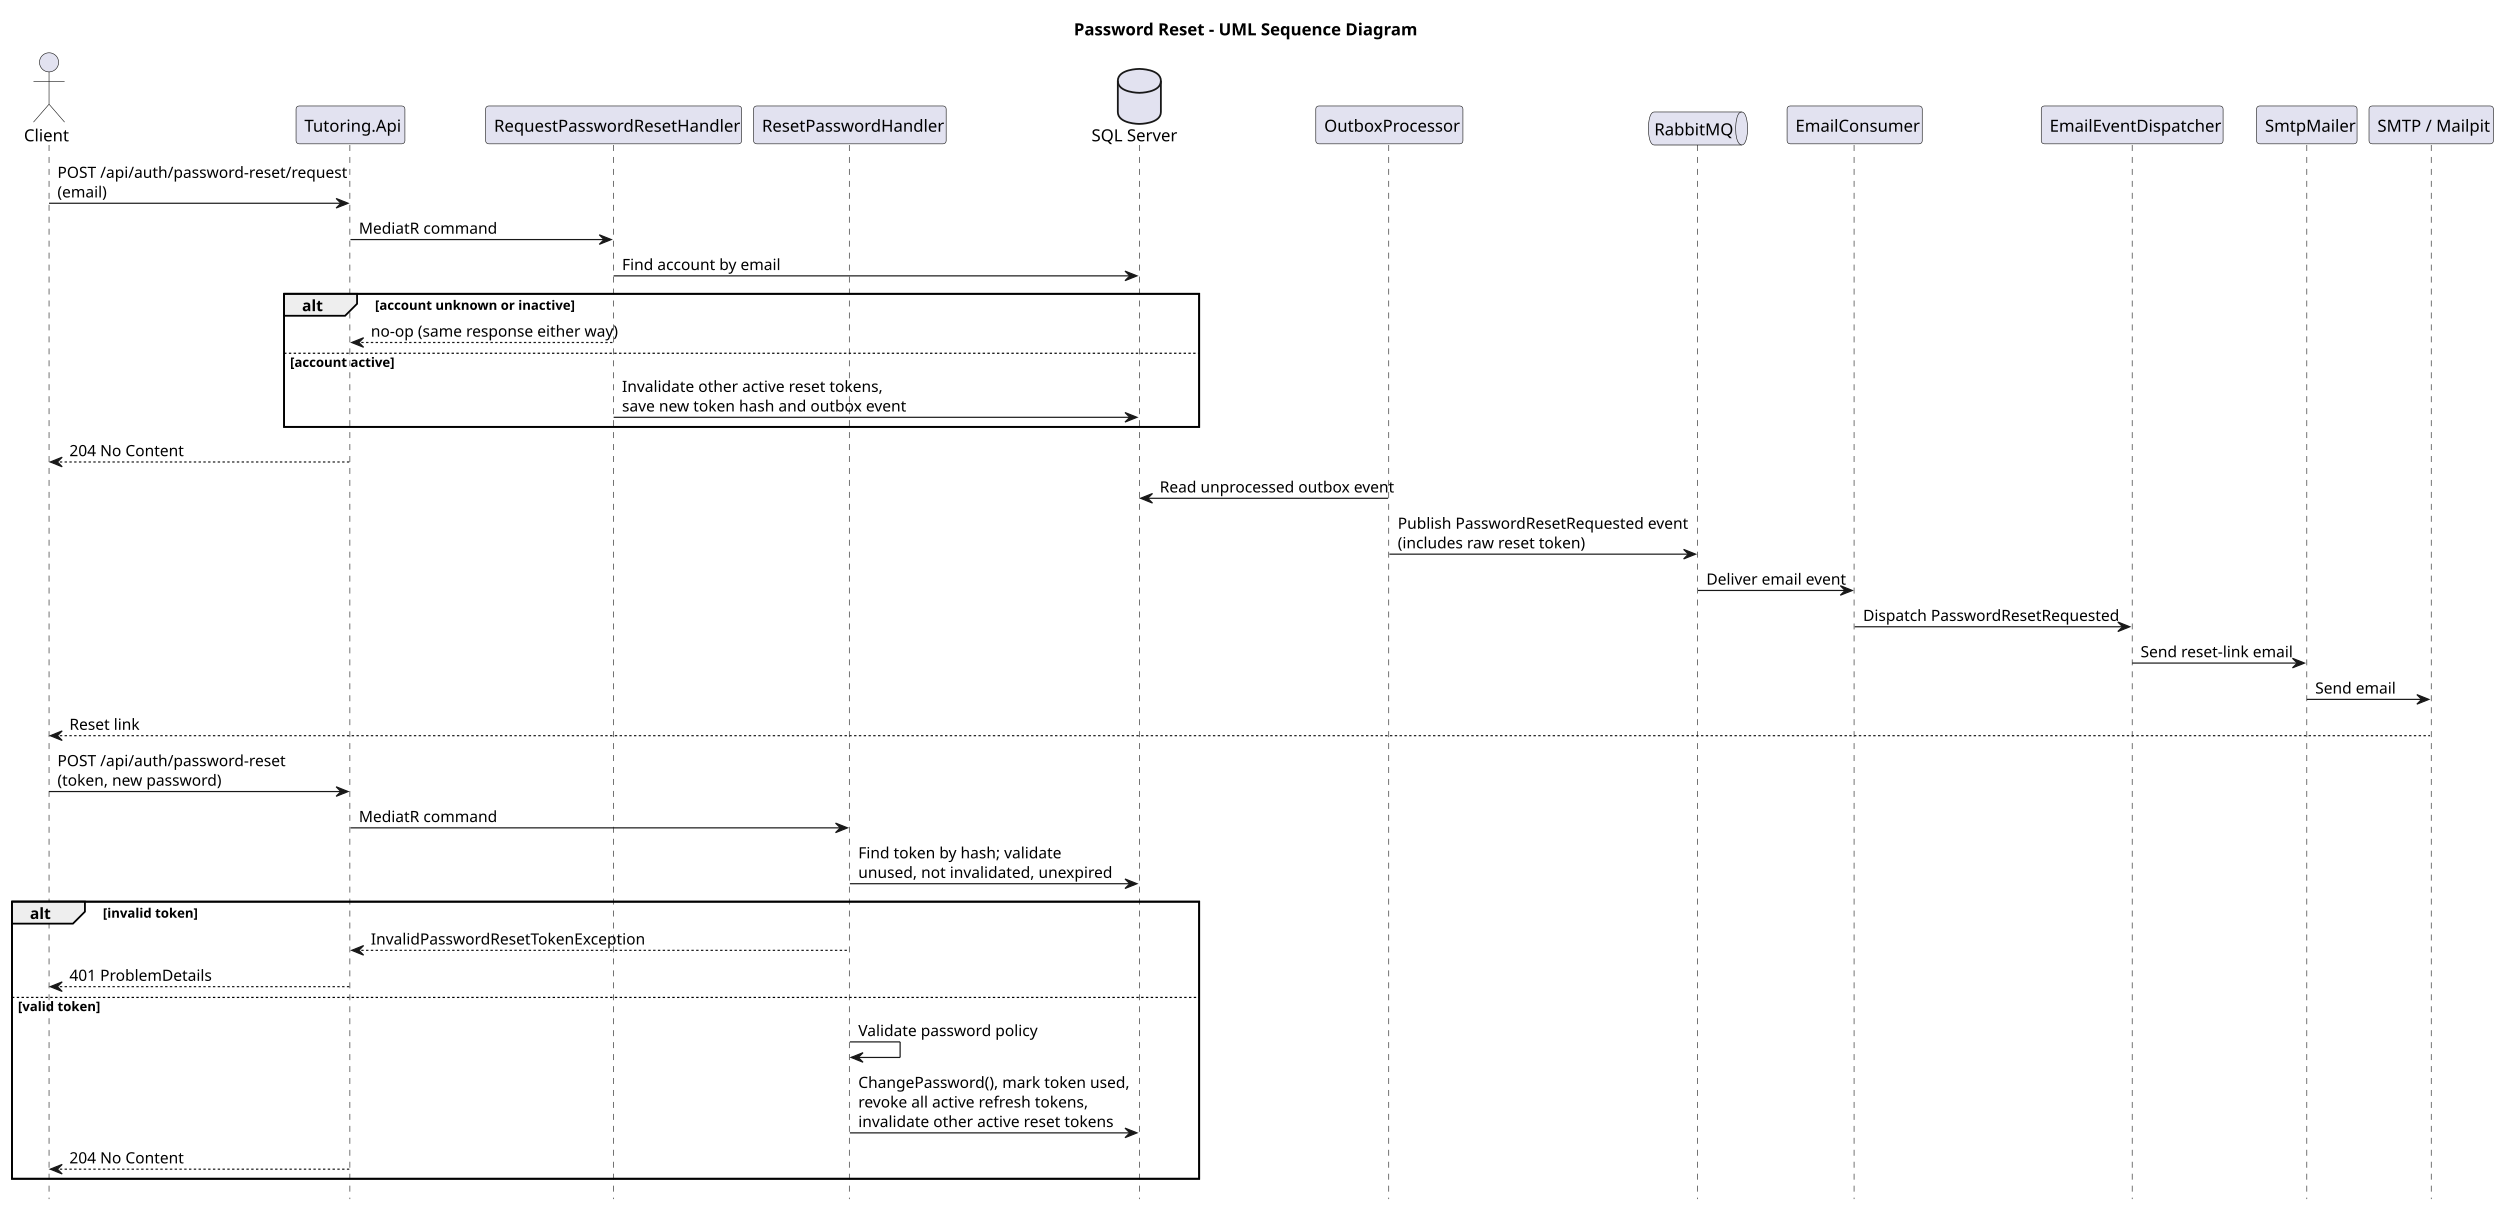
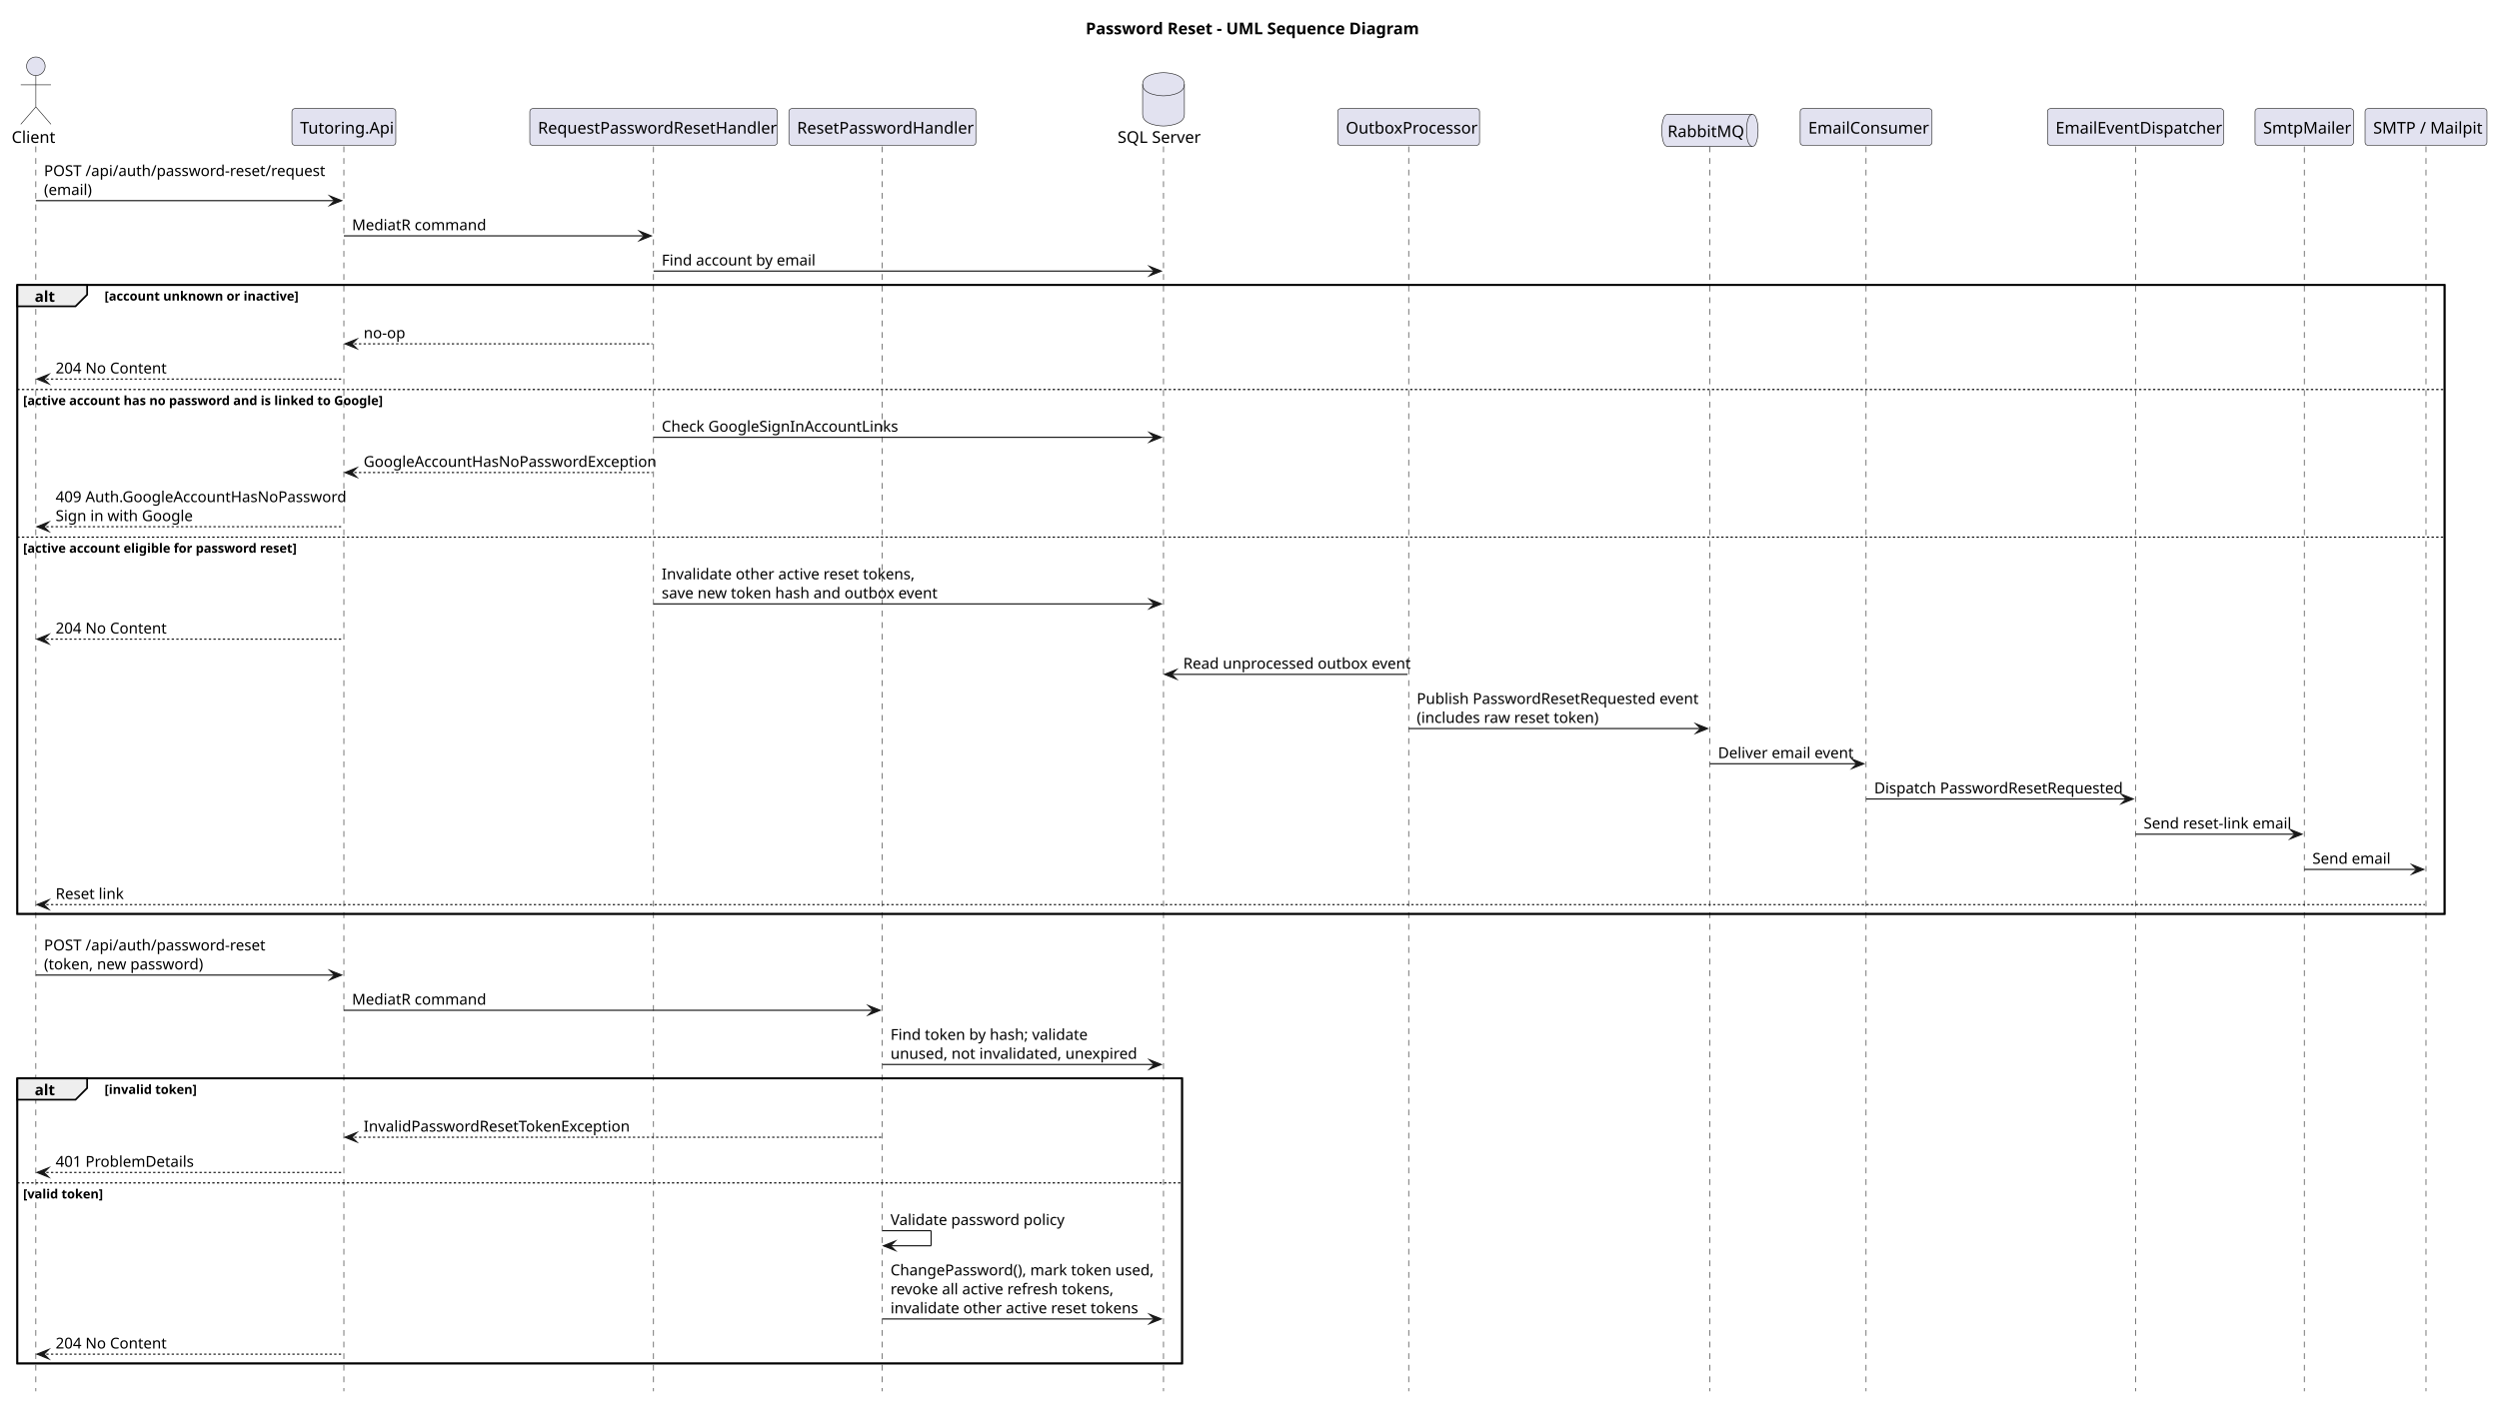
- <svg xmlns="http://www.w3.org/2000/svg" contentStyleType="text/css" height="1009px" preserveAspectRatio="none" style="width:2090px;height:1009px;background:#FFFFFF;" version="1.1" viewBox="0 0 2090 1009" width="2090px" zoomAndPan="magnify">
+ <svg xmlns="http://www.w3.org/2000/svg" version="1.1" data-diagram-type="SEQUENCE" style="width:2153px;height:1210px;background:#FFFFFF;" width="2153px" height="1210px" viewBox="0 0 2153 1210" zoomAndPan="magnify" preserveAspectRatio="none" contentStyleType="text/css">
  <defs />
-   <g>
-     <text fill="#000000" font-family="sans-serif" font-size="14" font-weight="bold" lengthAdjust="spacing" textLength="293" x="897.75" y="29.533">Password Reset - UML Sequence Diagram</text>
-     <rect fill="none" height="111.242" style="stroke:#000000;stroke-width:1.5;" width="765" x="237.5" y="245.625" />
-     <rect fill="none" height="231.648" style="stroke:#000000;stroke-width:1.5;" width="992.5" x="10" y="753.789" />
-     <line style="stroke:#181818;stroke-width:0.5;stroke-dasharray:5.0,5.0;" x1="41" x2="41" y1="121.219" y2="1002.438" />
-     <line style="stroke:#181818;stroke-width:0.5;stroke-dasharray:5.0,5.0;" x1="292.5" x2="292.5" y1="121.219" y2="1002.438" />
-     <line style="stroke:#181818;stroke-width:0.5;stroke-dasharray:5.0,5.0;" x1="513" x2="513" y1="121.219" y2="1002.438" />
-     <line style="stroke:#181818;stroke-width:0.5;stroke-dasharray:5.0,5.0;" x1="710" x2="710" y1="121.219" y2="1002.438" />
-     <line style="stroke:#181818;stroke-width:0.5;stroke-dasharray:5.0,5.0;" x1="952.5" x2="952.5" y1="121.219" y2="1002.438" />
-     <line style="stroke:#181818;stroke-width:0.5;stroke-dasharray:5.0,5.0;" x1="1161" x2="1161" y1="121.219" y2="1002.438" />
-     <line style="stroke:#181818;stroke-width:0.5;stroke-dasharray:5.0,5.0;" x1="1419" x2="1419" y1="121.219" y2="1002.438" />
-     <line style="stroke:#181818;stroke-width:0.5;stroke-dasharray:5.0,5.0;" x1="1550" x2="1550" y1="121.219" y2="1002.438" />
-     <line style="stroke:#181818;stroke-width:0.5;stroke-dasharray:5.0,5.0;" x1="1782.5" x2="1782.5" y1="121.219" y2="1002.438" />
-     <line style="stroke:#181818;stroke-width:0.5;stroke-dasharray:5.0,5.0;" x1="1928.5" x2="1928.5" y1="121.219" y2="1002.438" />
-     <line style="stroke:#181818;stroke-width:0.5;stroke-dasharray:5.0,5.0;" x1="2032.5" x2="2032.5" y1="121.219" y2="1002.438" />
-     <text fill="#000000" font-family="sans-serif" font-size="14" lengthAdjust="spacing" textLength="36" x="20" y="118.143">Client</text>
-     <ellipse cx="41" cy="52.109" fill="#E2E2F0" rx="8" ry="8" style="stroke:#181818;stroke-width:0.5;" />
-     <path d="M41,60.109 L41,87.109 M28,68.109 L54,68.109 M41,87.109 L28,102.109 M41,87.109 L54,102.109 " fill="none" style="stroke:#181818;stroke-width:0.5;" />
-     <rect fill="#E2E2F0" height="31.609" rx="2.5" ry="2.5" style="stroke:#181818;stroke-width:0.5;" width="91" x="247.5" y="88.609" />
-     <text fill="#000000" font-family="sans-serif" font-size="14" lengthAdjust="spacing" textLength="77" x="254.5" y="110.143">Tutoring.Api</text>
-     <rect fill="#E2E2F0" height="31.609" rx="2.5" ry="2.5" style="stroke:#181818;stroke-width:0.5;" width="214" x="406" y="88.609" />
-     <text fill="#000000" font-family="sans-serif" font-size="14" lengthAdjust="spacing" textLength="200" x="413" y="110.143">RequestPasswordResetHandler</text>
-     <rect fill="#E2E2F0" height="31.609" rx="2.5" ry="2.5" style="stroke:#181818;stroke-width:0.5;" width="161" x="630" y="88.609" />
-     <text fill="#000000" font-family="sans-serif" font-size="14" lengthAdjust="spacing" textLength="147" x="637" y="110.143">ResetPasswordHandler</text>
-     <text fill="#000000" font-family="sans-serif" font-size="14" lengthAdjust="spacing" textLength="74" x="912.5" y="118.143">SQL Server</text>
-     <path d="M934.5,67.609 C934.5,57.609 952.5,57.609 952.5,57.609 C952.5,57.609 970.5,57.609 970.5,67.609 L970.5,93.609 C970.5,103.609 952.5,103.609 952.5,103.609 C952.5,103.609 934.5,103.609 934.5,93.609 L934.5,67.609 " fill="#E2E2F0" style="stroke:#181818;stroke-width:1.5;" />
-     <path d="M934.5,67.609 C934.5,77.609 952.5,77.609 952.5,77.609 C952.5,77.609 970.5,77.609 970.5,67.609 " fill="none" style="stroke:#181818;stroke-width:1.5;" />
-     <rect fill="#E2E2F0" height="31.609" rx="2.5" ry="2.5" style="stroke:#181818;stroke-width:0.5;" width="123" x="1100" y="88.609" />
-     <text fill="#000000" font-family="sans-serif" font-size="14" lengthAdjust="spacing" textLength="109" x="1107" y="110.143">OutboxProcessor</text>
-     <path d="M1383,93.609 L1456,93.609 C1461,93.609 1461,107.414 1461,107.414 C1461,107.414 1461,121.219 1456,121.219 L1383,121.219 C1378,121.219 1378,107.414 1378,107.414 C1378,107.414 1378,93.609 1383,93.609 " fill="#E2E2F0" style="stroke:#181818;stroke-width:0.5;" />
-     <path d="M1456,93.609 C1451,93.609 1451,107.414 1451,107.414 C1451,121.219 1456,121.219 1456,121.219 " fill="none" style="stroke:#181818;stroke-width:0.5;" />
-     <text fill="#000000" font-family="sans-serif" font-size="14" lengthAdjust="spacing" textLength="63" x="1383" y="113.143">RabbitMQ</text>
-     <rect fill="#E2E2F0" height="31.609" rx="2.5" ry="2.5" style="stroke:#181818;stroke-width:0.5;" width="113" x="1494" y="88.609" />
-     <text fill="#000000" font-family="sans-serif" font-size="14" lengthAdjust="spacing" textLength="99" x="1501" y="110.143">EmailConsumer</text>
-     <rect fill="#E2E2F0" height="31.609" rx="2.5" ry="2.5" style="stroke:#181818;stroke-width:0.5;" width="152" x="1706.5" y="88.609" />
-     <text fill="#000000" font-family="sans-serif" font-size="14" lengthAdjust="spacing" textLength="138" x="1713.5" y="110.143">EmailEventDispatcher</text>
-     <rect fill="#E2E2F0" height="31.609" rx="2.5" ry="2.5" style="stroke:#181818;stroke-width:0.5;" width="84" x="1886.5" y="88.609" />
-     <text fill="#000000" font-family="sans-serif" font-size="14" lengthAdjust="spacing" textLength="70" x="1893.5" y="110.143">SmtpMailer</text>
-     <rect fill="#E2E2F0" height="31.609" rx="2.5" ry="2.5" style="stroke:#181818;stroke-width:0.5;" width="104" x="1980.5" y="88.609" />
-     <text fill="#000000" font-family="sans-serif" font-size="14" lengthAdjust="spacing" textLength="90" x="1987.5" y="110.143">SMTP / Mailpit</text>
-     <polygon fill="#181818" points="281,165.922,291,169.922,281,173.922,285,169.922" style="stroke:#181818;stroke-width:1.0;" />
-     <line style="stroke:#181818;stroke-width:1.0;" x1="41" x2="287" y1="169.922" y2="169.922" />
-     <text fill="#000000" font-family="sans-serif" font-size="13" lengthAdjust="spacing" textLength="228" x="48" y="148.714">POST /api/auth/password-reset/request</text>
-     <text fill="#000000" font-family="sans-serif" font-size="13" lengthAdjust="spacing" textLength="39" x="48" y="165.065">(email)</text>
-     <polygon fill="#181818" points="501,196.273,511,200.273,501,204.273,505,200.273" style="stroke:#181818;stroke-width:1.0;" />
-     <line style="stroke:#181818;stroke-width:1.0;" x1="293" x2="507" y1="200.273" y2="200.273" />
-     <text fill="#000000" font-family="sans-serif" font-size="13" lengthAdjust="spacing" textLength="109" x="300" y="195.417">MediatR command</text>
-     <polygon fill="#181818" points="940.5,226.625,950.5,230.625,940.5,234.625,944.5,230.625" style="stroke:#181818;stroke-width:1.0;" />
-     <line style="stroke:#181818;stroke-width:1.0;" x1="513" x2="946.5" y1="230.625" y2="230.625" />
-     <text fill="#000000" font-family="sans-serif" font-size="13" lengthAdjust="spacing" textLength="128" x="520" y="225.769">Find account by email</text>
-     <path d="M237.5,245.625 L298.5,245.625 L298.5,253.977 L288.5,263.977 L237.5,263.977 L237.5,245.625 " fill="#EEEEEE" style="stroke:#000000;stroke-width:1.5;" />
-     <rect fill="none" height="111.242" style="stroke:#000000;stroke-width:1.5;" width="765" x="237.5" y="245.625" />
-     <text fill="#000000" font-family="sans-serif" font-size="13" font-weight="bold" lengthAdjust="spacing" textLength="16" x="252.5" y="260.12">alt</text>
-     <text fill="#000000" font-family="sans-serif" font-size="11" font-weight="bold" lengthAdjust="spacing" textLength="166" x="313.5" y="259.044">[account unknown or inactive]</text>
-     <polygon fill="#181818" points="304,282.328,294,286.328,304,290.328,300,286.328" style="stroke:#181818;stroke-width:1.0;" />
-     <line style="stroke:#181818;stroke-width:1.0;stroke-dasharray:2.0,2.0;" x1="298" x2="512" y1="286.328" y2="286.328" />
-     <text fill="#000000" font-family="sans-serif" font-size="13" lengthAdjust="spacing" textLength="196" x="310" y="281.472">no-op (same response either way)</text>
-     <line style="stroke:#000000;stroke-width:1.0;stroke-dasharray:2.0,2.0;" x1="237.5" x2="1002.5" y1="295.328" y2="295.328" />
-     <text fill="#000000" font-family="sans-serif" font-size="11" font-weight="bold" lengthAdjust="spacing" textLength="86" x="242.5" y="306.747">[account active]</text>
-     <polygon fill="#181818" points="940.5,344.867,950.5,348.867,940.5,352.867,944.5,348.867" style="stroke:#181818;stroke-width:1.0;" />
-     <line style="stroke:#181818;stroke-width:1.0;" x1="513" x2="946.5" y1="348.867" y2="348.867" />
-     <text fill="#000000" font-family="sans-serif" font-size="13" lengthAdjust="spacing" textLength="203" x="520" y="327.659">Invalidate other active reset tokens,</text>
-     <text fill="#000000" font-family="sans-serif" font-size="13" lengthAdjust="spacing" textLength="223" x="520" y="344.011">save new token hash and outbox event</text>
-     <polygon fill="#181818" points="52,382.219,42,386.219,52,390.219,48,386.219" style="stroke:#181818;stroke-width:1.0;" />
-     <line style="stroke:#181818;stroke-width:1.0;stroke-dasharray:2.0,2.0;" x1="46" x2="292" y1="386.219" y2="386.219" />
-     <text fill="#000000" font-family="sans-serif" font-size="13" lengthAdjust="spacing" textLength="90" x="58" y="381.362">204 No Content</text>
-     <polygon fill="#181818" points="963.5,412.57,953.5,416.57,963.5,420.57,959.5,416.57" style="stroke:#181818;stroke-width:1.0;" />
-     <line style="stroke:#181818;stroke-width:1.0;" x1="957.5" x2="1160.5" y1="416.57" y2="416.57" />
-     <text fill="#000000" font-family="sans-serif" font-size="13" lengthAdjust="spacing" textLength="185" x="969.5" y="411.714">Read unprocessed outbox event</text>
-     <polygon fill="#181818" points="1407.5,459.273,1417.5,463.273,1407.5,467.273,1411.5,463.273" style="stroke:#181818;stroke-width:1.0;" />
-     <line style="stroke:#181818;stroke-width:1.0;" x1="1161.5" x2="1413.5" y1="463.273" y2="463.273" />
-     <text fill="#000000" font-family="sans-serif" font-size="13" lengthAdjust="spacing" textLength="234" x="1168.5" y="442.065">Publish PasswordResetRequested event</text>
-     <text fill="#000000" font-family="sans-serif" font-size="13" lengthAdjust="spacing" textLength="149" x="1168.5" y="458.417">(includes raw reset token)</text>
-     <polygon fill="#181818" points="1538.5,489.625,1548.5,493.625,1538.5,497.625,1542.5,493.625" style="stroke:#181818;stroke-width:1.0;" />
-     <line style="stroke:#181818;stroke-width:1.0;" x1="1419.5" x2="1544.5" y1="493.625" y2="493.625" />
-     <text fill="#000000" font-family="sans-serif" font-size="13" lengthAdjust="spacing" textLength="107" x="1426.5" y="488.769">Deliver email event</text>
-     <polygon fill="#181818" points="1770.5,519.977,1780.5,523.977,1770.5,527.977,1774.5,523.977" style="stroke:#181818;stroke-width:1.0;" />
-     <line style="stroke:#181818;stroke-width:1.0;" x1="1550.5" x2="1776.5" y1="523.977" y2="523.977" />
-     <text fill="#000000" font-family="sans-serif" font-size="13" lengthAdjust="spacing" textLength="208" x="1557.5" y="519.12">Dispatch PasswordResetRequested</text>
-     <polygon fill="#181818" points="1916.5,550.328,1926.5,554.328,1916.5,558.328,1920.5,554.328" style="stroke:#181818;stroke-width:1.0;" />
-     <line style="stroke:#181818;stroke-width:1.0;" x1="1782.5" x2="1922.5" y1="554.328" y2="554.328" />
-     <text fill="#000000" font-family="sans-serif" font-size="13" lengthAdjust="spacing" textLength="122" x="1789.5" y="549.472">Send reset-link email</text>
-     <polygon fill="#181818" points="2020.5,580.68,2030.5,584.68,2020.5,588.68,2024.5,584.68" style="stroke:#181818;stroke-width:1.0;" />
-     <line style="stroke:#181818;stroke-width:1.0;" x1="1928.5" x2="2026.5" y1="584.68" y2="584.68" />
-     <text fill="#000000" font-family="sans-serif" font-size="13" lengthAdjust="spacing" textLength="65" x="1935.5" y="579.823">Send email</text>
-     <polygon fill="#181818" points="52,611.031,42,615.031,52,619.031,48,615.031" style="stroke:#181818;stroke-width:1.0;" />
-     <line style="stroke:#181818;stroke-width:1.0;stroke-dasharray:2.0,2.0;" x1="46" x2="2031.5" y1="615.031" y2="615.031" />
-     <text fill="#000000" font-family="sans-serif" font-size="13" lengthAdjust="spacing" textLength="58" x="58" y="610.175">Reset link</text>
-     <polygon fill="#181818" points="281,657.734,291,661.734,281,665.734,285,661.734" style="stroke:#181818;stroke-width:1.0;" />
-     <line style="stroke:#181818;stroke-width:1.0;" x1="41" x2="287" y1="661.734" y2="661.734" />
-     <text fill="#000000" font-family="sans-serif" font-size="13" lengthAdjust="spacing" textLength="181" x="48" y="640.526">POST /api/auth/password-reset</text>
-     <text fill="#000000" font-family="sans-serif" font-size="13" lengthAdjust="spacing" textLength="130" x="48" y="656.878">(token, new password)</text>
-     <polygon fill="#181818" points="698.5,688.086,708.5,692.086,698.5,696.086,702.5,692.086" style="stroke:#181818;stroke-width:1.0;" />
-     <line style="stroke:#181818;stroke-width:1.0;" x1="293" x2="704.5" y1="692.086" y2="692.086" />
-     <text fill="#000000" font-family="sans-serif" font-size="13" lengthAdjust="spacing" textLength="109" x="300" y="687.23">MediatR command</text>
-     <polygon fill="#181818" points="940.5,734.789,950.5,738.789,940.5,742.789,944.5,738.789" style="stroke:#181818;stroke-width:1.0;" />
-     <line style="stroke:#181818;stroke-width:1.0;" x1="710.5" x2="946.5" y1="738.789" y2="738.789" />
-     <text fill="#000000" font-family="sans-serif" font-size="13" lengthAdjust="spacing" textLength="162" x="717.5" y="717.581">Find token by hash; validate</text>
-     <text fill="#000000" font-family="sans-serif" font-size="13" lengthAdjust="spacing" textLength="196" x="717.5" y="733.933">unused, not invalidated, unexpired</text>
-     <path d="M10,753.789 L71,753.789 L71,762.141 L61,772.141 L10,772.141 L10,753.789 " fill="#EEEEEE" style="stroke:#000000;stroke-width:1.5;" />
-     <rect fill="none" height="231.648" style="stroke:#000000;stroke-width:1.5;" width="992.5" x="10" y="753.789" />
-     <text fill="#000000" font-family="sans-serif" font-size="13" font-weight="bold" lengthAdjust="spacing" textLength="16" x="25" y="768.284">alt</text>
-     <text fill="#000000" font-family="sans-serif" font-size="11" font-weight="bold" lengthAdjust="spacing" textLength="78" x="86" y="767.208">[invalid token]</text>
-     <polygon fill="#181818" points="304,790.492,294,794.492,304,798.492,300,794.492" style="stroke:#181818;stroke-width:1.0;" />
-     <line style="stroke:#181818;stroke-width:1.0;stroke-dasharray:2.0,2.0;" x1="298" x2="709.5" y1="794.492" y2="794.492" />
-     <text fill="#000000" font-family="sans-serif" font-size="13" lengthAdjust="spacing" textLength="219" x="310" y="789.636">InvalidPasswordResetTokenException</text>
-     <polygon fill="#181818" points="52,820.844,42,824.844,52,828.844,48,824.844" style="stroke:#181818;stroke-width:1.0;" />
-     <line style="stroke:#181818;stroke-width:1.0;stroke-dasharray:2.0,2.0;" x1="46" x2="292" y1="824.844" y2="824.844" />
-     <text fill="#000000" font-family="sans-serif" font-size="13" lengthAdjust="spacing" textLength="113" x="58" y="819.987">401 ProblemDetails</text>
-     <line style="stroke:#000000;stroke-width:1.0;stroke-dasharray:2.0,2.0;" x1="10" x2="1002.5" y1="833.844" y2="833.844" />
-     <text fill="#000000" font-family="sans-serif" font-size="11" font-weight="bold" lengthAdjust="spacing" textLength="68" x="15" y="845.263">[valid token]</text>
-     <line style="stroke:#181818;stroke-width:1.0;" x1="710.5" x2="752.5" y1="871.031" y2="871.031" />
-     <line style="stroke:#181818;stroke-width:1.0;" x1="752.5" x2="752.5" y1="871.031" y2="884.031" />
-     <line style="stroke:#181818;stroke-width:1.0;" x1="711.5" x2="752.5" y1="884.031" y2="884.031" />
-     <polygon fill="#181818" points="721.5,880.031,711.5,884.031,721.5,888.031,717.5,884.031" style="stroke:#181818;stroke-width:1.0;" />
-     <text fill="#000000" font-family="sans-serif" font-size="13" lengthAdjust="spacing" textLength="144" x="717.5" y="866.175">Validate password policy</text>
-     <polygon fill="#181818" points="940.5,943.086,950.5,947.086,940.5,951.086,944.5,947.086" style="stroke:#181818;stroke-width:1.0;" />
-     <line style="stroke:#181818;stroke-width:1.0;" x1="710.5" x2="946.5" y1="947.086" y2="947.086" />
-     <text fill="#000000" font-family="sans-serif" font-size="13" lengthAdjust="spacing" textLength="218" x="717.5" y="909.526">ChangePassword(), mark token used,</text>
-     <text fill="#000000" font-family="sans-serif" font-size="13" lengthAdjust="spacing" textLength="181" x="717.5" y="925.878">revoke all active refresh tokens,</text>
-     <text fill="#000000" font-family="sans-serif" font-size="13" lengthAdjust="spacing" textLength="199" x="717.5" y="942.23">invalidate other active reset tokens</text>
-     <polygon fill="#181818" points="52,973.438,42,977.438,52,981.438,48,977.438" style="stroke:#181818;stroke-width:1.0;" />
-     <line style="stroke:#181818;stroke-width:1.0;stroke-dasharray:2.0,2.0;" x1="46" x2="292" y1="977.438" y2="977.438" />
-     <text fill="#000000" font-family="sans-serif" font-size="13" lengthAdjust="spacing" textLength="90" x="58" y="972.581">204 No Content</text>
+   <g font-family="sans-serif" lengthAdjust="spacing">
+     <g class="title" data-source-line="2">
+       <text x="935.383" y="29.533" fill="#000" font-size="14" textLength="280.861" font-weight="700">Password Reset - UML Sequence Diagram</text>
+     </g>
+     <rect x="14.896" y="245.625" width="2091.224" height="542" fill="none" style="stroke:#000;stroke-width:1.5;" />
+     <rect x="14.896" y="929.383" width="1003.515" height="245.648" fill="none" style="stroke:#000;stroke-width:1.5;" />
+     <g class="participant-lifeline" data-qualified-name="Client" data-entity-uid="part1" id="part1-lifeline" data-source-line="6">
+       <g>
+         <rect x="27.396" y="126.219" width="8" height="1072.813" fill="#000" fill-opacity="0" />
+         <line x1="30.896" y1="126.219" x2="30.896" y2="1199.031" style="stroke:#181818;stroke-width:0.5;stroke-dasharray:5,5;" />
+       </g>
+     </g>
+     <g class="participant-lifeline" data-qualified-name="Api" data-entity-uid="part2" id="part2-lifeline" data-source-line="7">
+       <g>
+         <rect x="292.76" y="126.219" width="8" height="1072.813" fill="#000" fill-opacity="0" />
+         <line x1="296.26" y1="126.219" x2="296.26" y2="1199.031" style="stroke:#181818;stroke-width:0.5;stroke-dasharray:5,5;" />
+       </g>
+     </g>
+     <g class="participant-lifeline" data-qualified-name="RequestPasswordResetHandler" data-entity-uid="part3" id="part3-lifeline" data-source-line="8">
+       <g>
+         <rect x="559.558" y="126.219" width="8" height="1072.813" fill="#000" fill-opacity="0" />
+         <line x1="563.058" y1="126.219" x2="563.058" y2="1199.031" style="stroke:#181818;stroke-width:0.5;stroke-dasharray:5,5;" />
+       </g>
+     </g>
+     <g class="participant-lifeline" data-qualified-name="ResetPasswordHandler" data-entity-uid="part4" id="part4-lifeline" data-source-line="9">
+       <g>
+         <rect x="756.698" y="126.219" width="8" height="1072.813" fill="#000" fill-opacity="0" />
+         <line x1="760.198" y1="126.219" x2="760.198" y2="1199.031" style="stroke:#181818;stroke-width:0.5;stroke-dasharray:5,5;" />
+       </g>
+     </g>
+     <g class="participant-lifeline" data-qualified-name="Database" data-entity-uid="part5" id="part5-lifeline" data-source-line="10">
+       <g>
+         <rect x="998.912" y="126.219" width="8" height="1072.813" fill="#000" fill-opacity="0" />
+         <line x1="1002.412" y1="126.219" x2="1002.412" y2="1199.031" style="stroke:#181818;stroke-width:0.5;stroke-dasharray:5,5;" />
+       </g>
+     </g>
+     <g class="participant-lifeline" data-qualified-name="OutboxProcessor" data-entity-uid="part6" id="part6-lifeline" data-source-line="11">
+       <g>
+         <rect x="1210.098" y="126.219" width="8" height="1072.813" fill="#000" fill-opacity="0" />
+         <line x1="1213.598" y1="126.219" x2="1213.598" y2="1199.031" style="stroke:#181818;stroke-width:0.5;stroke-dasharray:5,5;" />
+       </g>
+     </g>
+     <g class="participant-lifeline" data-qualified-name="RabbitMQ" data-entity-uid="part7" id="part7-lifeline" data-source-line="12">
+       <g>
+         <rect x="1469.678" y="126.219" width="8" height="1072.813" fill="#000" fill-opacity="0" />
+         <line x1="1473.178" y1="126.219" x2="1473.178" y2="1199.031" style="stroke:#181818;stroke-width:0.5;stroke-dasharray:5,5;" />
+       </g>
+     </g>
+     <g class="participant-lifeline" data-qualified-name="EmailConsumer" data-entity-uid="part8" id="part8-lifeline" data-source-line="13">
+       <g>
+         <rect x="1604.223" y="126.219" width="8" height="1072.813" fill="#000" fill-opacity="0" />
+         <line x1="1607.723" y1="126.219" x2="1607.723" y2="1199.031" style="stroke:#181818;stroke-width:0.5;stroke-dasharray:5,5;" />
+       </g>
+     </g>
+     <g class="participant-lifeline" data-qualified-name="EmailEventDispatcher" data-entity-uid="part9" id="part9-lifeline" data-source-line="14">
+       <g>
+         <rect x="1836.331" y="126.219" width="8" height="1072.813" fill="#000" fill-opacity="0" />
+         <line x1="1839.831" y1="126.219" x2="1839.831" y2="1199.031" style="stroke:#181818;stroke-width:0.5;stroke-dasharray:5,5;" />
+       </g>
+     </g>
+     <g class="participant-lifeline" data-qualified-name="SmtpMailer" data-entity-uid="part10" id="part10-lifeline" data-source-line="15">
+       <g>
+         <rect x="1981.717" y="126.219" width="8" height="1072.813" fill="#000" fill-opacity="0" />
+         <line x1="1985.217" y1="126.219" x2="1985.217" y2="1199.031" style="stroke:#181818;stroke-width:0.5;stroke-dasharray:5,5;" />
+       </g>
+     </g>
+     <g class="participant-lifeline" data-qualified-name="Smtp" data-entity-uid="part11" id="part11-lifeline" data-source-line="16">
+       <g>
+         <rect x="2086.62" y="126.219" width="8" height="1072.813" fill="#000" fill-opacity="0" />
+         <line x1="2090.12" y1="126.219" x2="2090.12" y2="1199.031" style="stroke:#181818;stroke-width:0.5;stroke-dasharray:5,5;" />
+       </g>
+     </g>
+     <g class="participant participant-head" data-qualified-name="Client" data-entity-uid="part1" id="part1-head" data-source-line="6">
+       <text x="10" y="123.143" fill="#000" font-size="14" textLength="35.793">Client</text>
+       <ellipse cx="30.896" cy="57.109" rx="8" ry="8" fill="#E2E2F0" style="stroke:#181818;stroke-width:0.5;" />
+       <path d="M30.896,65.109 L30.896,92.109 M17.896,73.109 L43.896,73.109 M30.896,92.109 L17.896,107.109 M30.896,92.109 L43.896,107.109" style="stroke:#181818;stroke-width:0.5;" fill="none" />
+     </g>
+     <g class="participant participant-head" data-qualified-name="Api" data-entity-uid="part2" id="part2-head" data-source-line="7">
+       <rect x="251.519" y="93.609" width="89.482" height="31.609" fill="#E2E2F0" style="stroke:#181818;stroke-width:0.5;" rx="2.5" ry="2.5" />
+       <text x="258.519" y="115.143" fill="#000" font-size="14" textLength="75.482">Tutoring.Api</text>
+     </g>
+     <g class="participant participant-head" data-qualified-name="RequestPasswordResetHandler" data-entity-uid="part3" id="part3-head" data-source-line="8">
+       <rect x="456.451" y="93.609" width="213.213" height="31.609" fill="#E2E2F0" style="stroke:#181818;stroke-width:0.5;" rx="2.5" ry="2.5" />
+       <text x="463.451" y="115.143" fill="#000" font-size="14" textLength="199.213">RequestPasswordResetHandler</text>
+     </g>
+     <g class="participant participant-head" data-qualified-name="ResetPasswordHandler" data-entity-uid="part4" id="part4-head" data-source-line="9">
+       <rect x="679.664" y="93.609" width="161.068" height="31.609" fill="#E2E2F0" style="stroke:#181818;stroke-width:0.5;" rx="2.5" ry="2.5" />
+       <text x="686.664" y="115.143" fill="#000" font-size="14" textLength="147.068">ResetPasswordHandler</text>
+     </g>
+     <g class="participant participant-head" data-qualified-name="Database" data-entity-uid="part5" id="part5-head" data-source-line="10">
+       <text x="962.843" y="123.143" fill="#000" font-size="14" textLength="73.138">SQL Server</text>
+       <path d="M984.412,72.609 C984.412,62.609 1002.412,62.609 1002.412,62.609 C1002.412,62.609 1020.412,62.609 1020.412,72.609 L1020.412,98.609 C1020.412,108.609 1002.412,108.609 1002.412,108.609 C1002.412,108.609 984.412,108.609 984.412,98.609 L984.412,72.609" style="stroke:#181818;stroke-width:0.5;" fill="#E2E2F0" />
+       <path d="M984.412,72.609 C984.412,82.609 1002.412,82.609 1002.412,82.609 C1002.412,82.609 1020.412,82.609 1020.412,72.609" style="stroke:#181818;stroke-width:0.5;" fill="none" />
+     </g>
+     <g class="participant participant-head" data-qualified-name="OutboxProcessor" data-entity-uid="part6" id="part6-head" data-source-line="11">
+       <rect x="1152.519" y="93.609" width="122.158" height="31.609" fill="#E2E2F0" style="stroke:#181818;stroke-width:0.5;" rx="2.5" ry="2.5" />
+       <text x="1159.519" y="115.143" fill="#000" font-size="14" textLength="108.158">OutboxProcessor</text>
+     </g>
+     <g class="participant participant-head" data-qualified-name="RabbitMQ" data-entity-uid="part7" id="part7-head" data-source-line="12">
+       <path d="M1436.668,98.609 L1509.688,98.609 C1514.688,98.609 1514.688,112.414 1514.688,112.414 C1514.688,112.414 1514.688,126.219 1509.688,126.219 L1436.668,126.219 C1431.668,126.219 1431.668,112.414 1431.668,112.414 C1431.668,112.414 1431.668,98.609 1436.668,98.609" style="stroke:#181818;stroke-width:0.5;" fill="#E2E2F0" />
+       <path d="M1509.688,98.609 C1504.688,98.609 1504.688,112.414 1504.688,112.414 C1504.688,126.219 1509.688,126.219 1509.688,126.219" style="stroke:#181818;stroke-width:0.5;" fill="none" />
+       <text x="1436.668" y="118.143" fill="#000" font-size="14" textLength="63.021">RabbitMQ</text>
+     </g>
+     <g class="participant participant-head" data-qualified-name="EmailConsumer" data-entity-uid="part8" id="part8-head" data-source-line="13">
+       <rect x="1550.93" y="93.609" width="113.586" height="31.609" fill="#E2E2F0" style="stroke:#181818;stroke-width:0.5;" rx="2.5" ry="2.5" />
+       <text x="1557.93" y="115.143" fill="#000" font-size="14" textLength="99.586">EmailConsumer</text>
+     </g>
+     <g class="participant participant-head" data-qualified-name="EmailEventDispatcher" data-entity-uid="part9" id="part9-head" data-source-line="14">
+       <rect x="1763.969" y="93.609" width="151.724" height="31.609" fill="#E2E2F0" style="stroke:#181818;stroke-width:0.5;" rx="2.5" ry="2.5" />
+       <text x="1770.969" y="115.143" fill="#000" font-size="14" textLength="137.724">EmailEventDispatcher</text>
+     </g>
+     <g class="participant participant-head" data-qualified-name="SmtpMailer" data-entity-uid="part10" id="part10-head" data-source-line="15">
+       <rect x="1942.82" y="93.609" width="84.793" height="31.609" fill="#E2E2F0" style="stroke:#181818;stroke-width:0.5;" rx="2.5" ry="2.5" />
+       <text x="1949.82" y="115.143" fill="#000" font-size="14" textLength="70.793">SmtpMailer</text>
+     </g>
+     <g class="participant participant-head" data-qualified-name="Smtp" data-entity-uid="part11" id="part11-head" data-source-line="16">
+       <rect x="2037.613" y="93.609" width="105.014" height="31.609" fill="#E2E2F0" style="stroke:#181818;stroke-width:0.5;" rx="2.5" ry="2.5" />
+       <text x="2044.613" y="115.143" fill="#000" font-size="14" textLength="91.014">SMTP / Mailpit</text>
+     </g>
+     <g class="message" data-entity-1="part1" data-entity-2="part2" id="msg1" data-source-line="18">
+       <polygon points="284.26,168.922,294.26,172.922,284.26,176.922,288.26,172.922" fill="#181818" style="stroke:#181818;stroke-width:1;stroke-linejoin:miter;stroke-miterlimit:10;" />
+       <line x1="30.896" y1="172.922" x2="290.26" y2="172.922" style="stroke:#181818;stroke-width:1;" />
+       <text x="37.896" y="151.714" fill="#000" font-size="13" textLength="228.332">POST /api/auth/password-reset/request</text>
+       <text x="37.896" y="168.065" fill="#000" font-size="13" textLength="39.724">(email)</text>
+     </g>
+     <g class="message" data-entity-1="part2" data-entity-2="part3" id="msg2" data-source-line="19">
+       <polygon points="551.058,199.273,561.058,203.273,551.058,207.273,555.058,203.273" fill="#181818" style="stroke:#181818;stroke-width:1;stroke-linejoin:miter;stroke-miterlimit:10;" />
+       <line x1="296.26" y1="203.273" x2="557.058" y2="203.273" style="stroke:#181818;stroke-width:1;" />
+       <text x="303.26" y="198.417" fill="#000" font-size="13" textLength="109.097">MediatR command</text>
+     </g>
+     <g class="message" data-entity-1="part3" data-entity-2="part5" id="msg3" data-source-line="20">
+       <polygon points="990.412,229.625,1000.412,233.625,990.412,237.625,994.412,233.625" fill="#181818" style="stroke:#181818;stroke-width:1;stroke-linejoin:miter;stroke-miterlimit:10;" />
+       <line x1="563.058" y1="233.625" x2="996.412" y2="233.625" style="stroke:#181818;stroke-width:1;" />
+       <text x="570.058" y="228.769" fill="#000" font-size="13" textLength="126.452">Find account by email</text>
+     </g>
+     <path d="M14.896,245.625 L75.067,245.625 L75.067,253.977 L65.067,263.977 L14.896,263.977 L14.896,245.625" style="stroke:#000;stroke-width:1.5;" fill="#EEE" />
+     <rect x="14.896" y="245.625" width="2091.224" height="542" fill="none" style="stroke:#000;stroke-width:1.5;" />
+     <text x="29.896" y="260.12" fill="#000" font-size="13" textLength="15.171" font-weight="700">alt</text>
+     <text x="90.067" y="259.044" fill="#000" font-size="11" textLength="158.904" font-weight="700">[account unknown or inactive]</text>
+     <g class="message" data-entity-1="part3" data-entity-2="part2" id="msg4" data-source-line="22">
+       <polygon points="307.26,292.328,297.26,296.328,307.26,300.328,303.26,296.328" fill="#181818" style="stroke:#181818;stroke-width:1;stroke-linejoin:miter;stroke-miterlimit:10;" />
+       <line x1="301.26" y1="296.328" x2="562.058" y2="296.328" style="stroke:#181818;stroke-width:1;stroke-dasharray:2,2;" />
+       <text x="313.26" y="291.472" fill="#000" font-size="13" textLength="33.249">no-op</text>
+     </g>
+     <g class="message" data-entity-1="part2" data-entity-2="part1" id="msg5" data-source-line="23">
+       <polygon points="41.896,322.68,31.896,326.68,41.896,330.68,37.896,326.68" fill="#181818" style="stroke:#181818;stroke-width:1;stroke-linejoin:miter;stroke-miterlimit:10;" />
+       <line x1="35.896" y1="326.68" x2="295.26" y2="326.68" style="stroke:#181818;stroke-width:1;stroke-dasharray:2,2;" />
+       <text x="47.896" y="321.823" fill="#000" font-size="13" textLength="91.063">204 No Content</text>
+     </g>
+     <line x1="14.896" y1="335.68" x2="2106.12" y2="335.68" style="stroke:#000;stroke-width:1;stroke-dasharray:2,2;" />
+     <text x="19.896" y="349.099" fill="#000" font-size="11" textLength="300.722" font-weight="700">[active account has no password and is linked to Google]</text>
+     <g class="message" data-entity-1="part3" data-entity-2="part5" id="msg6" data-source-line="25">
+       <polygon points="990.412,372.867,1000.412,376.867,990.412,380.867,994.412,376.867" fill="#181818" style="stroke:#181818;stroke-width:1;stroke-linejoin:miter;stroke-miterlimit:10;" />
+       <line x1="563.058" y1="376.867" x2="996.412" y2="376.867" style="stroke:#181818;stroke-width:1;" />
+       <text x="570.058" y="372.011" fill="#000" font-size="13" textLength="196.562">Check GoogleSignInAccountLinks</text>
+     </g>
+     <g class="message" data-entity-1="part3" data-entity-2="part2" id="msg7" data-source-line="26">
+       <polygon points="307.26,403.219,297.26,407.219,307.26,411.219,303.26,407.219" fill="#181818" style="stroke:#181818;stroke-width:1;stroke-linejoin:miter;stroke-miterlimit:10;" />
+       <line x1="301.26" y1="407.219" x2="562.058" y2="407.219" style="stroke:#181818;stroke-width:1;stroke-dasharray:2,2;" />
+       <text x="313.26" y="402.362" fill="#000" font-size="13" textLength="242.798">GoogleAccountHasNoPasswordException</text>
+     </g>
+     <g class="message" data-entity-1="part2" data-entity-2="part1" id="msg8" data-source-line="27">
+       <polygon points="41.896,449.922,31.896,453.922,41.896,457.922,37.896,453.922" fill="#181818" style="stroke:#181818;stroke-width:1;stroke-linejoin:miter;stroke-miterlimit:10;" />
+       <line x1="35.896" y1="453.922" x2="295.26" y2="453.922" style="stroke:#181818;stroke-width:1;stroke-dasharray:2,2;" />
+       <text x="47.896" y="432.714" fill="#000" font-size="13" textLength="241.363">409 Auth.GoogleAccountHasNoPassword</text>
+       <text x="47.896" y="449.065" fill="#000" font-size="13" textLength="112.011">Sign in with Google</text>
+     </g>
+     <line x1="14.896" y1="462.922" x2="2106.12" y2="462.922" style="stroke:#000;stroke-width:1;stroke-dasharray:2,2;" />
+     <text x="19.896" y="476.341" fill="#000" font-size="11" textLength="226.177" font-weight="700">[active account eligible for password reset]</text>
+     <g class="message" data-entity-1="part3" data-entity-2="part5" id="msg9" data-source-line="29">
+       <polygon points="990.412,516.461,1000.412,520.461,990.412,524.461,994.412,520.461" fill="#181818" style="stroke:#181818;stroke-width:1;stroke-linejoin:miter;stroke-miterlimit:10;" />
+       <line x1="563.058" y1="520.461" x2="996.412" y2="520.461" style="stroke:#181818;stroke-width:1;" />
+       <text x="570.058" y="499.253" fill="#000" font-size="13" textLength="204.502">Invalidate other active reset tokens,</text>
+       <text x="570.058" y="515.604" fill="#000" font-size="13" textLength="225.494">save new token hash and outbox event</text>
+     </g>
+     <g class="message" data-entity-1="part2" data-entity-2="part1" id="msg10" data-source-line="30">
+       <polygon points="41.896,546.813,31.896,550.813,41.896,554.813,37.896,550.813" fill="#181818" style="stroke:#181818;stroke-width:1;stroke-linejoin:miter;stroke-miterlimit:10;" />
+       <line x1="35.896" y1="550.813" x2="295.26" y2="550.813" style="stroke:#181818;stroke-width:1;stroke-dasharray:2,2;" />
+       <text x="47.896" y="545.956" fill="#000" font-size="13" textLength="91.063">204 No Content</text>
+     </g>
+     <g class="message" data-entity-1="part6" data-entity-2="part5" id="msg11" data-source-line="32">
+       <polygon points="1013.412,577.164,1003.412,581.164,1013.412,585.164,1009.412,581.164" fill="#181818" style="stroke:#181818;stroke-width:1;stroke-linejoin:miter;stroke-miterlimit:10;" />
+       <line x1="1007.412" y1="581.164" x2="1212.598" y2="581.164" style="stroke:#181818;stroke-width:1;" />
+       <text x="1019.412" y="576.308" fill="#000" font-size="13" textLength="187.186">Read unprocessed outbox event</text>
+     </g>
+     <g class="message" data-entity-1="part6" data-entity-2="part7" id="msg12" data-source-line="33">
+       <polygon points="1461.178,623.867,1471.178,627.867,1461.178,631.867,1465.178,627.867" fill="#181818" style="stroke:#181818;stroke-width:1;stroke-linejoin:miter;stroke-miterlimit:10;" />
+       <line x1="1213.598" y1="627.867" x2="1467.178" y2="627.867" style="stroke:#181818;stroke-width:1;" />
+       <text x="1220.598" y="606.659" fill="#000" font-size="13" textLength="235.581">Publish PasswordResetRequested event</text>
+       <text x="1220.598" y="623.011" fill="#000" font-size="13" textLength="148.84">(includes raw reset token)</text>
+     </g>
+     <g class="message" data-entity-1="part7" data-entity-2="part8" id="msg13" data-source-line="34">
+       <polygon points="1595.723,654.219,1605.723,658.219,1595.723,662.219,1599.723,658.219" fill="#181818" style="stroke:#181818;stroke-width:1;stroke-linejoin:miter;stroke-miterlimit:10;" />
+       <line x1="1473.178" y1="658.219" x2="1601.723" y2="658.219" style="stroke:#181818;stroke-width:1;" />
+       <text x="1480.178" y="653.362" fill="#000" font-size="13" textLength="110.544">Deliver email event</text>
+     </g>
+     <g class="message" data-entity-1="part8" data-entity-2="part9" id="msg14" data-source-line="35">
+       <polygon points="1827.831,684.57,1837.831,688.57,1827.831,692.57,1831.831,688.57" fill="#181818" style="stroke:#181818;stroke-width:1;stroke-linejoin:miter;stroke-miterlimit:10;" />
+       <line x1="1607.723" y1="688.57" x2="1833.831" y2="688.57" style="stroke:#181818;stroke-width:1;" />
+       <text x="1614.723" y="683.714" fill="#000" font-size="13" textLength="208.108">Dispatch PasswordResetRequested</text>
+     </g>
+     <g class="message" data-entity-1="part9" data-entity-2="part10" id="msg15" data-source-line="36">
+       <polygon points="1973.217,714.922,1983.217,718.922,1973.217,722.922,1977.217,718.922" fill="#181818" style="stroke:#181818;stroke-width:1;stroke-linejoin:miter;stroke-miterlimit:10;" />
+       <line x1="1839.831" y1="718.922" x2="1979.217" y2="718.922" style="stroke:#181818;stroke-width:1;" />
+       <text x="1846.831" y="714.065" fill="#000" font-size="13" textLength="121.386">Send reset-link email</text>
+     </g>
+     <g class="message" data-entity-1="part10" data-entity-2="part11" id="msg16" data-source-line="37">
+       <polygon points="2078.12,745.273,2088.12,749.273,2078.12,753.273,2082.12,749.273" fill="#181818" style="stroke:#181818;stroke-width:1;stroke-linejoin:miter;stroke-miterlimit:10;" />
+       <line x1="1985.217" y1="749.273" x2="2084.12" y2="749.273" style="stroke:#181818;stroke-width:1;" />
+       <text x="1992.217" y="744.417" fill="#000" font-size="13" textLength="65.038">Send email</text>
+     </g>
+     <g class="message" data-entity-1="part11" data-entity-2="part1" id="msg17" data-source-line="38">
+       <polygon points="41.896,775.625,31.896,779.625,41.896,783.625,37.896,779.625" fill="#181818" style="stroke:#181818;stroke-width:1;stroke-linejoin:miter;stroke-miterlimit:10;" />
+       <line x1="35.896" y1="779.625" x2="2089.12" y2="779.625" style="stroke:#181818;stroke-width:1;stroke-dasharray:2,2;" />
+       <text x="47.896" y="774.769" fill="#000" font-size="13" textLength="57.078">Reset link</text>
+     </g>
+     <g class="message" data-entity-1="part1" data-entity-2="part2" id="msg18" data-source-line="41">
+       <polygon points="284.26,836.328,294.26,840.328,284.26,844.328,288.26,840.328" fill="#181818" style="stroke:#181818;stroke-width:1;stroke-linejoin:miter;stroke-miterlimit:10;" />
+       <line x1="30.896" y1="840.328" x2="290.26" y2="840.328" style="stroke:#181818;stroke-width:1;" />
+       <text x="37.896" y="819.12" fill="#000" font-size="13" textLength="181.359">POST /api/auth/password-reset</text>
+       <text x="37.896" y="835.472" fill="#000" font-size="13" textLength="130.781">(token, new password)</text>
+     </g>
+     <g class="message" data-entity-1="part2" data-entity-2="part4" id="msg19" data-source-line="42">
+       <polygon points="748.198,866.68,758.198,870.68,748.198,874.68,752.198,870.68" fill="#181818" style="stroke:#181818;stroke-width:1;stroke-linejoin:miter;stroke-miterlimit:10;" />
+       <line x1="296.26" y1="870.68" x2="754.198" y2="870.68" style="stroke:#181818;stroke-width:1;" />
+       <text x="303.26" y="865.823" fill="#000" font-size="13" textLength="109.097">MediatR command</text>
+     </g>
+     <g class="message" data-entity-1="part4" data-entity-2="part5" id="msg20" data-source-line="43">
+       <polygon points="990.412,913.383,1000.412,917.383,990.412,921.383,994.412,917.383" fill="#181818" style="stroke:#181818;stroke-width:1;stroke-linejoin:miter;stroke-miterlimit:10;" />
+       <line x1="760.198" y1="917.383" x2="996.412" y2="917.383" style="stroke:#181818;stroke-width:1;" />
+       <text x="767.198" y="896.175" fill="#000" font-size="13" textLength="161.878">Find token by hash; validate</text>
+       <text x="767.198" y="912.526" fill="#000" font-size="13" textLength="198.034">unused, not invalidated, unexpired</text>
+     </g>
+     <path d="M14.896,929.383 L75.067,929.383 L75.067,937.734 L65.067,947.734 L14.896,947.734 L14.896,929.383" style="stroke:#000;stroke-width:1.5;" fill="#EEE" />
+     <rect x="14.896" y="929.383" width="1003.515" height="245.648" fill="none" style="stroke:#000;stroke-width:1.5;" />
+     <text x="29.896" y="943.878" fill="#000" font-size="13" textLength="15.171" font-weight="700">alt</text>
+     <text x="90.067" y="942.802" fill="#000" font-size="11" textLength="74.562" font-weight="700">[invalid token]</text>
+     <g class="message" data-entity-1="part4" data-entity-2="part2" id="msg21" data-source-line="46">
+       <polygon points="307.26,976.086,297.26,980.086,307.26,984.086,303.26,980.086" fill="#181818" style="stroke:#181818;stroke-width:1;stroke-linejoin:miter;stroke-miterlimit:10;" />
+       <line x1="301.26" y1="980.086" x2="759.198" y2="980.086" style="stroke:#181818;stroke-width:1;stroke-dasharray:2,2;" />
+       <text x="313.26" y="975.229" fill="#000" font-size="13" textLength="221.838">InvalidPasswordResetTokenException</text>
+     </g>
+     <g class="message" data-entity-1="part2" data-entity-2="part1" id="msg22" data-source-line="47">
+       <polygon points="41.896,1006.438,31.896,1010.438,41.896,1014.438,37.896,1010.438" fill="#181818" style="stroke:#181818;stroke-width:1;stroke-linejoin:miter;stroke-miterlimit:10;" />
+       <line x1="35.896" y1="1010.438" x2="295.26" y2="1010.438" style="stroke:#181818;stroke-width:1;stroke-dasharray:2,2;" />
+       <text x="47.896" y="1005.581" fill="#000" font-size="13" textLength="113.445">401 ProblemDetails</text>
+     </g>
+     <line x1="14.896" y1="1019.438" x2="1018.412" y2="1019.438" style="stroke:#000;stroke-width:1;stroke-dasharray:2,2;" />
+     <text x="19.896" y="1032.856" fill="#000" font-size="11" textLength="64.786" font-weight="700">[valid token]</text>
+     <g class="message" data-entity-1="part4" data-entity-2="part4" id="msg23" data-source-line="49">
+       <line x1="760.198" y1="1060.625" x2="802.198" y2="1060.625" style="stroke:#181818;stroke-width:1;" />
+       <line x1="802.198" y1="1060.625" x2="802.198" y2="1073.625" style="stroke:#181818;stroke-width:1;" />
+       <line x1="761.198" y1="1073.625" x2="802.198" y2="1073.625" style="stroke:#181818;stroke-width:1;" />
+       <polygon points="771.198,1069.625,761.198,1073.625,771.198,1077.625,767.198,1073.625" fill="#181818" style="stroke:#181818;stroke-width:1;stroke-linejoin:miter;stroke-miterlimit:10;" />
+       <text x="767.198" y="1055.769" fill="#000" font-size="13" textLength="143.076">Validate password policy</text>
+     </g>
+     <g class="message" data-entity-1="part4" data-entity-2="part5" id="msg24" data-source-line="50">
+       <polygon points="990.412,1132.68,1000.412,1136.68,990.412,1140.68,994.412,1136.68" fill="#181818" style="stroke:#181818;stroke-width:1;stroke-linejoin:miter;stroke-miterlimit:10;" />
+       <line x1="760.198" y1="1136.68" x2="996.412" y2="1136.68" style="stroke:#181818;stroke-width:1;" />
+       <text x="767.198" y="1099.12" fill="#000" font-size="13" textLength="218.213">ChangePassword(), mark token used,</text>
+       <text x="767.198" y="1115.472" fill="#000" font-size="13" textLength="182.806">revoke all active refresh tokens,</text>
+       <text x="767.198" y="1131.823" fill="#000" font-size="13" textLength="200.167">invalidate other active reset tokens</text>
+     </g>
+     <g class="message" data-entity-1="part2" data-entity-2="part1" id="msg25" data-source-line="51">
+       <polygon points="41.896,1163.031,31.896,1167.031,41.896,1171.031,37.896,1167.031" fill="#181818" style="stroke:#181818;stroke-width:1;stroke-linejoin:miter;stroke-miterlimit:10;" />
+       <line x1="35.896" y1="1167.031" x2="295.26" y2="1167.031" style="stroke:#181818;stroke-width:1;stroke-dasharray:2,2;" />
+       <text x="47.896" y="1162.175" fill="#000" font-size="13" textLength="91.063">204 No Content</text>
+     </g>
  </g>
</svg>
